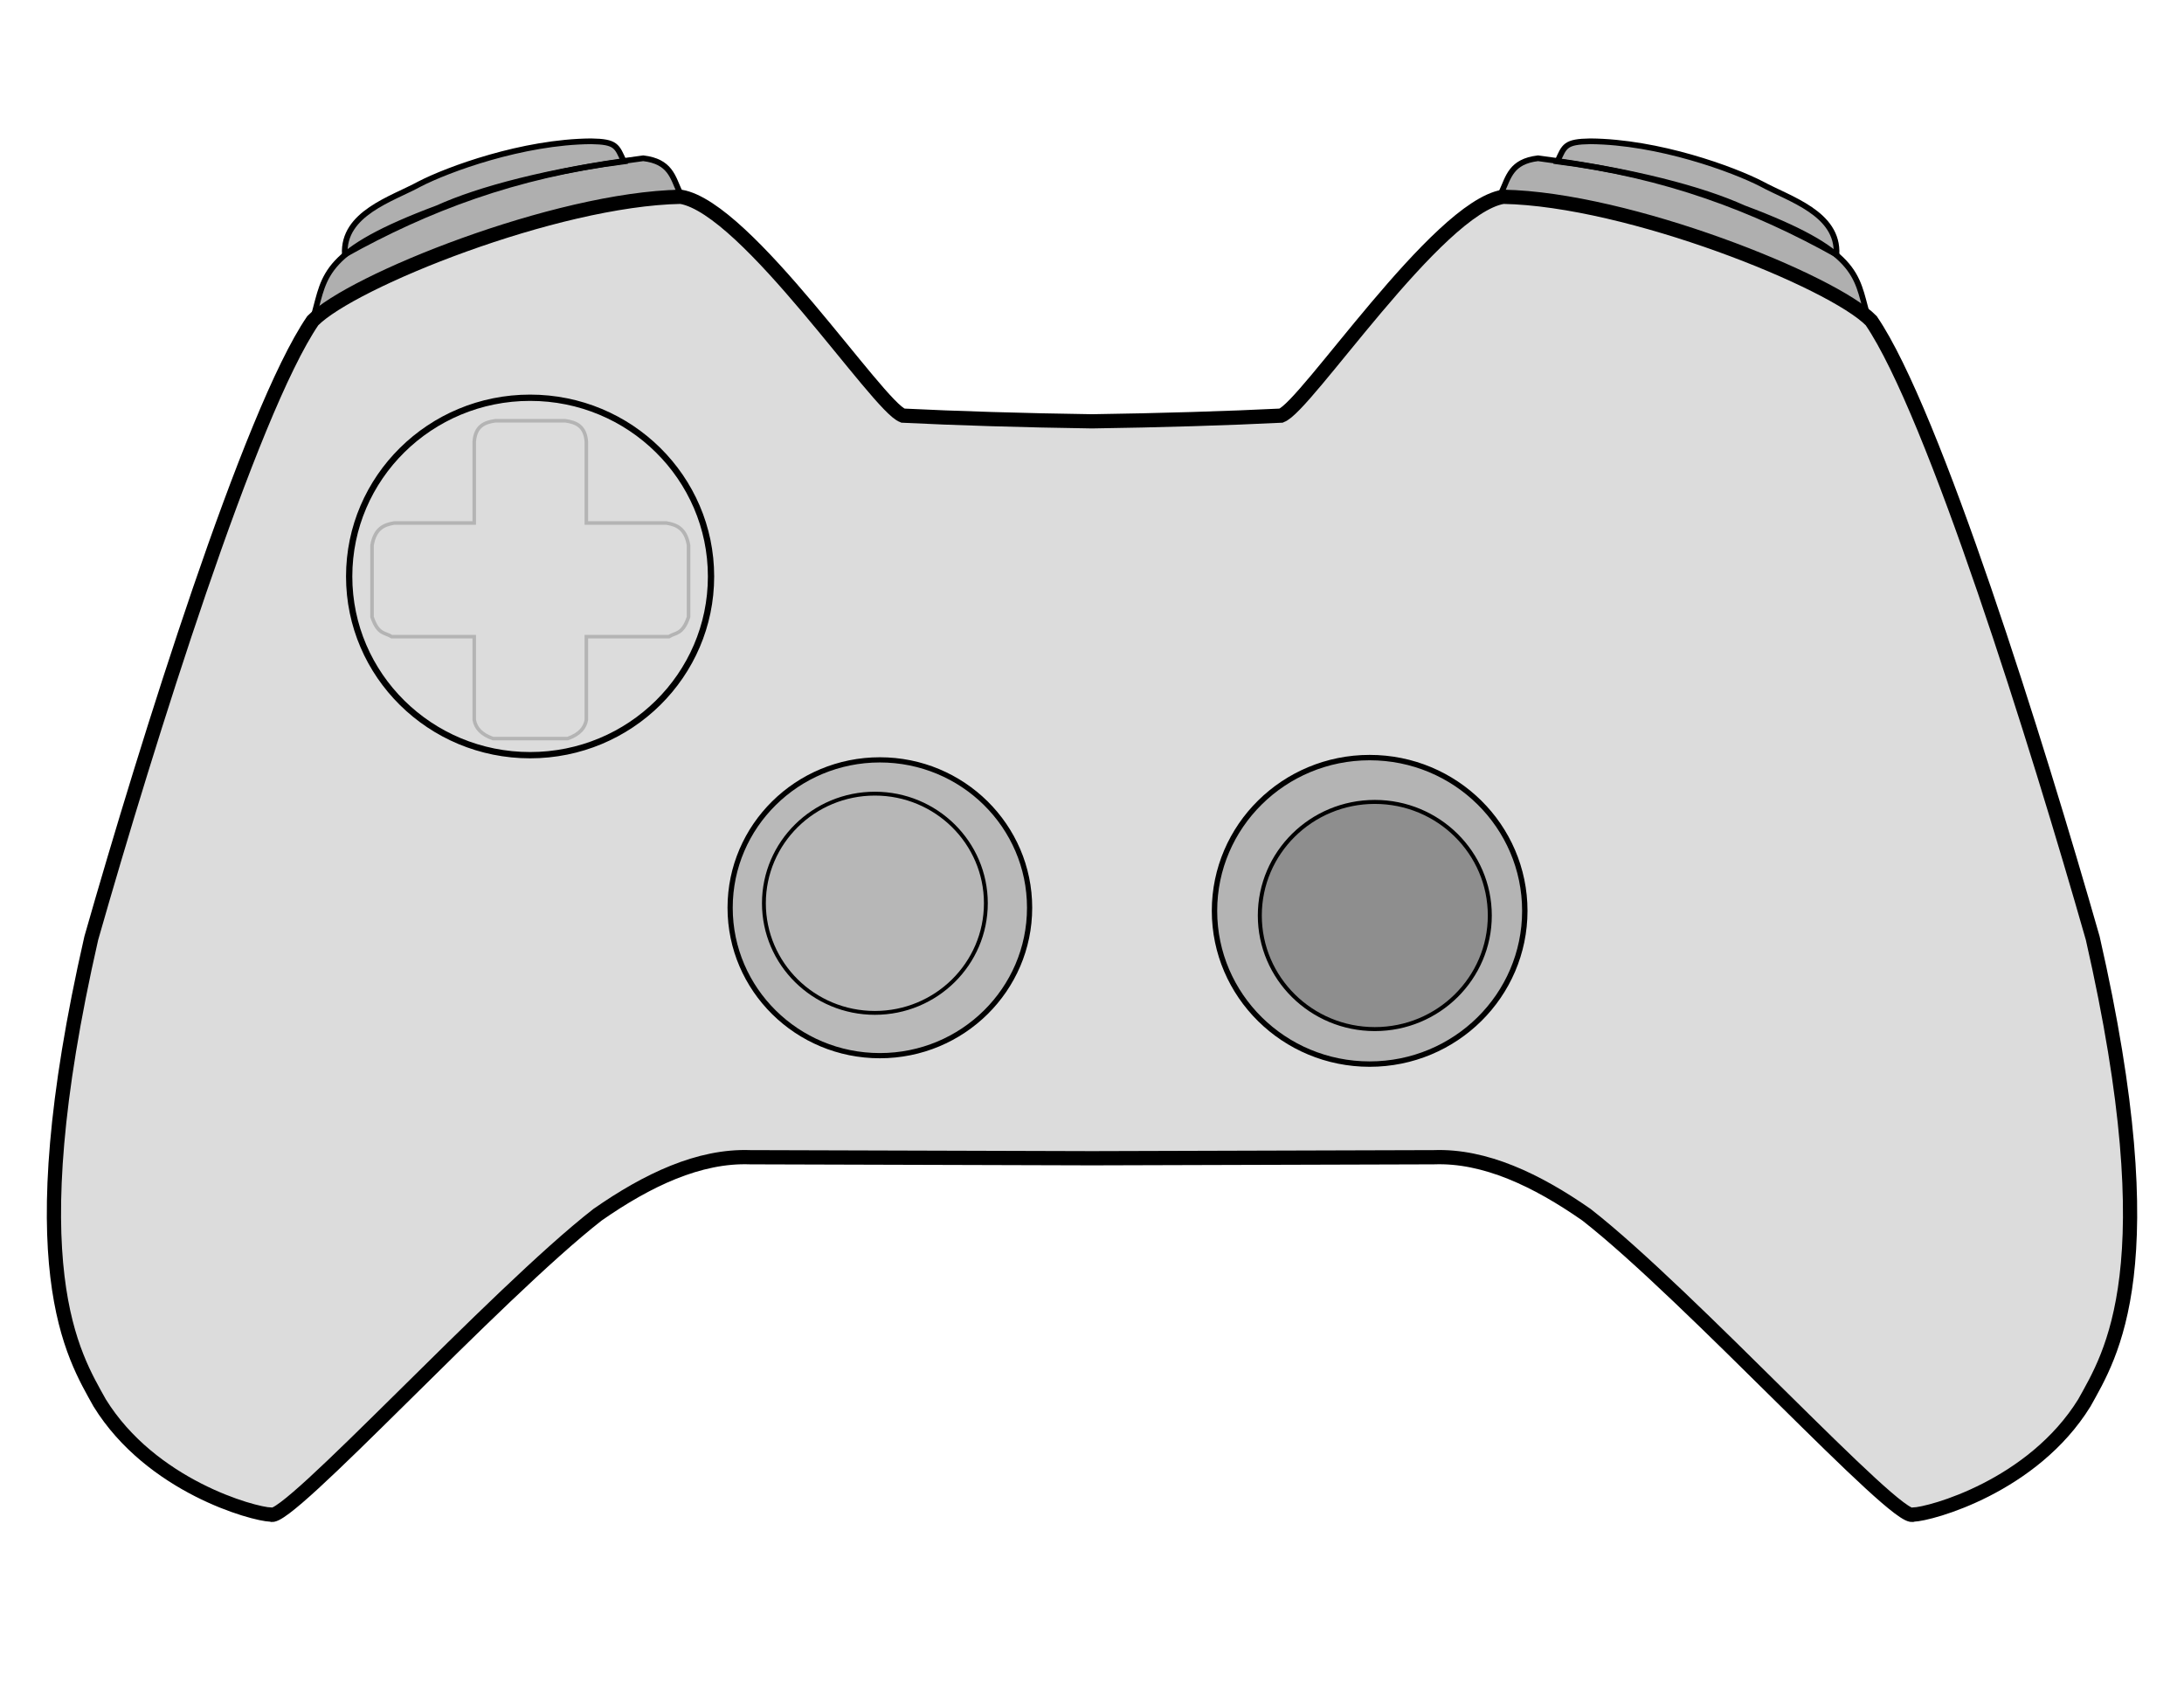
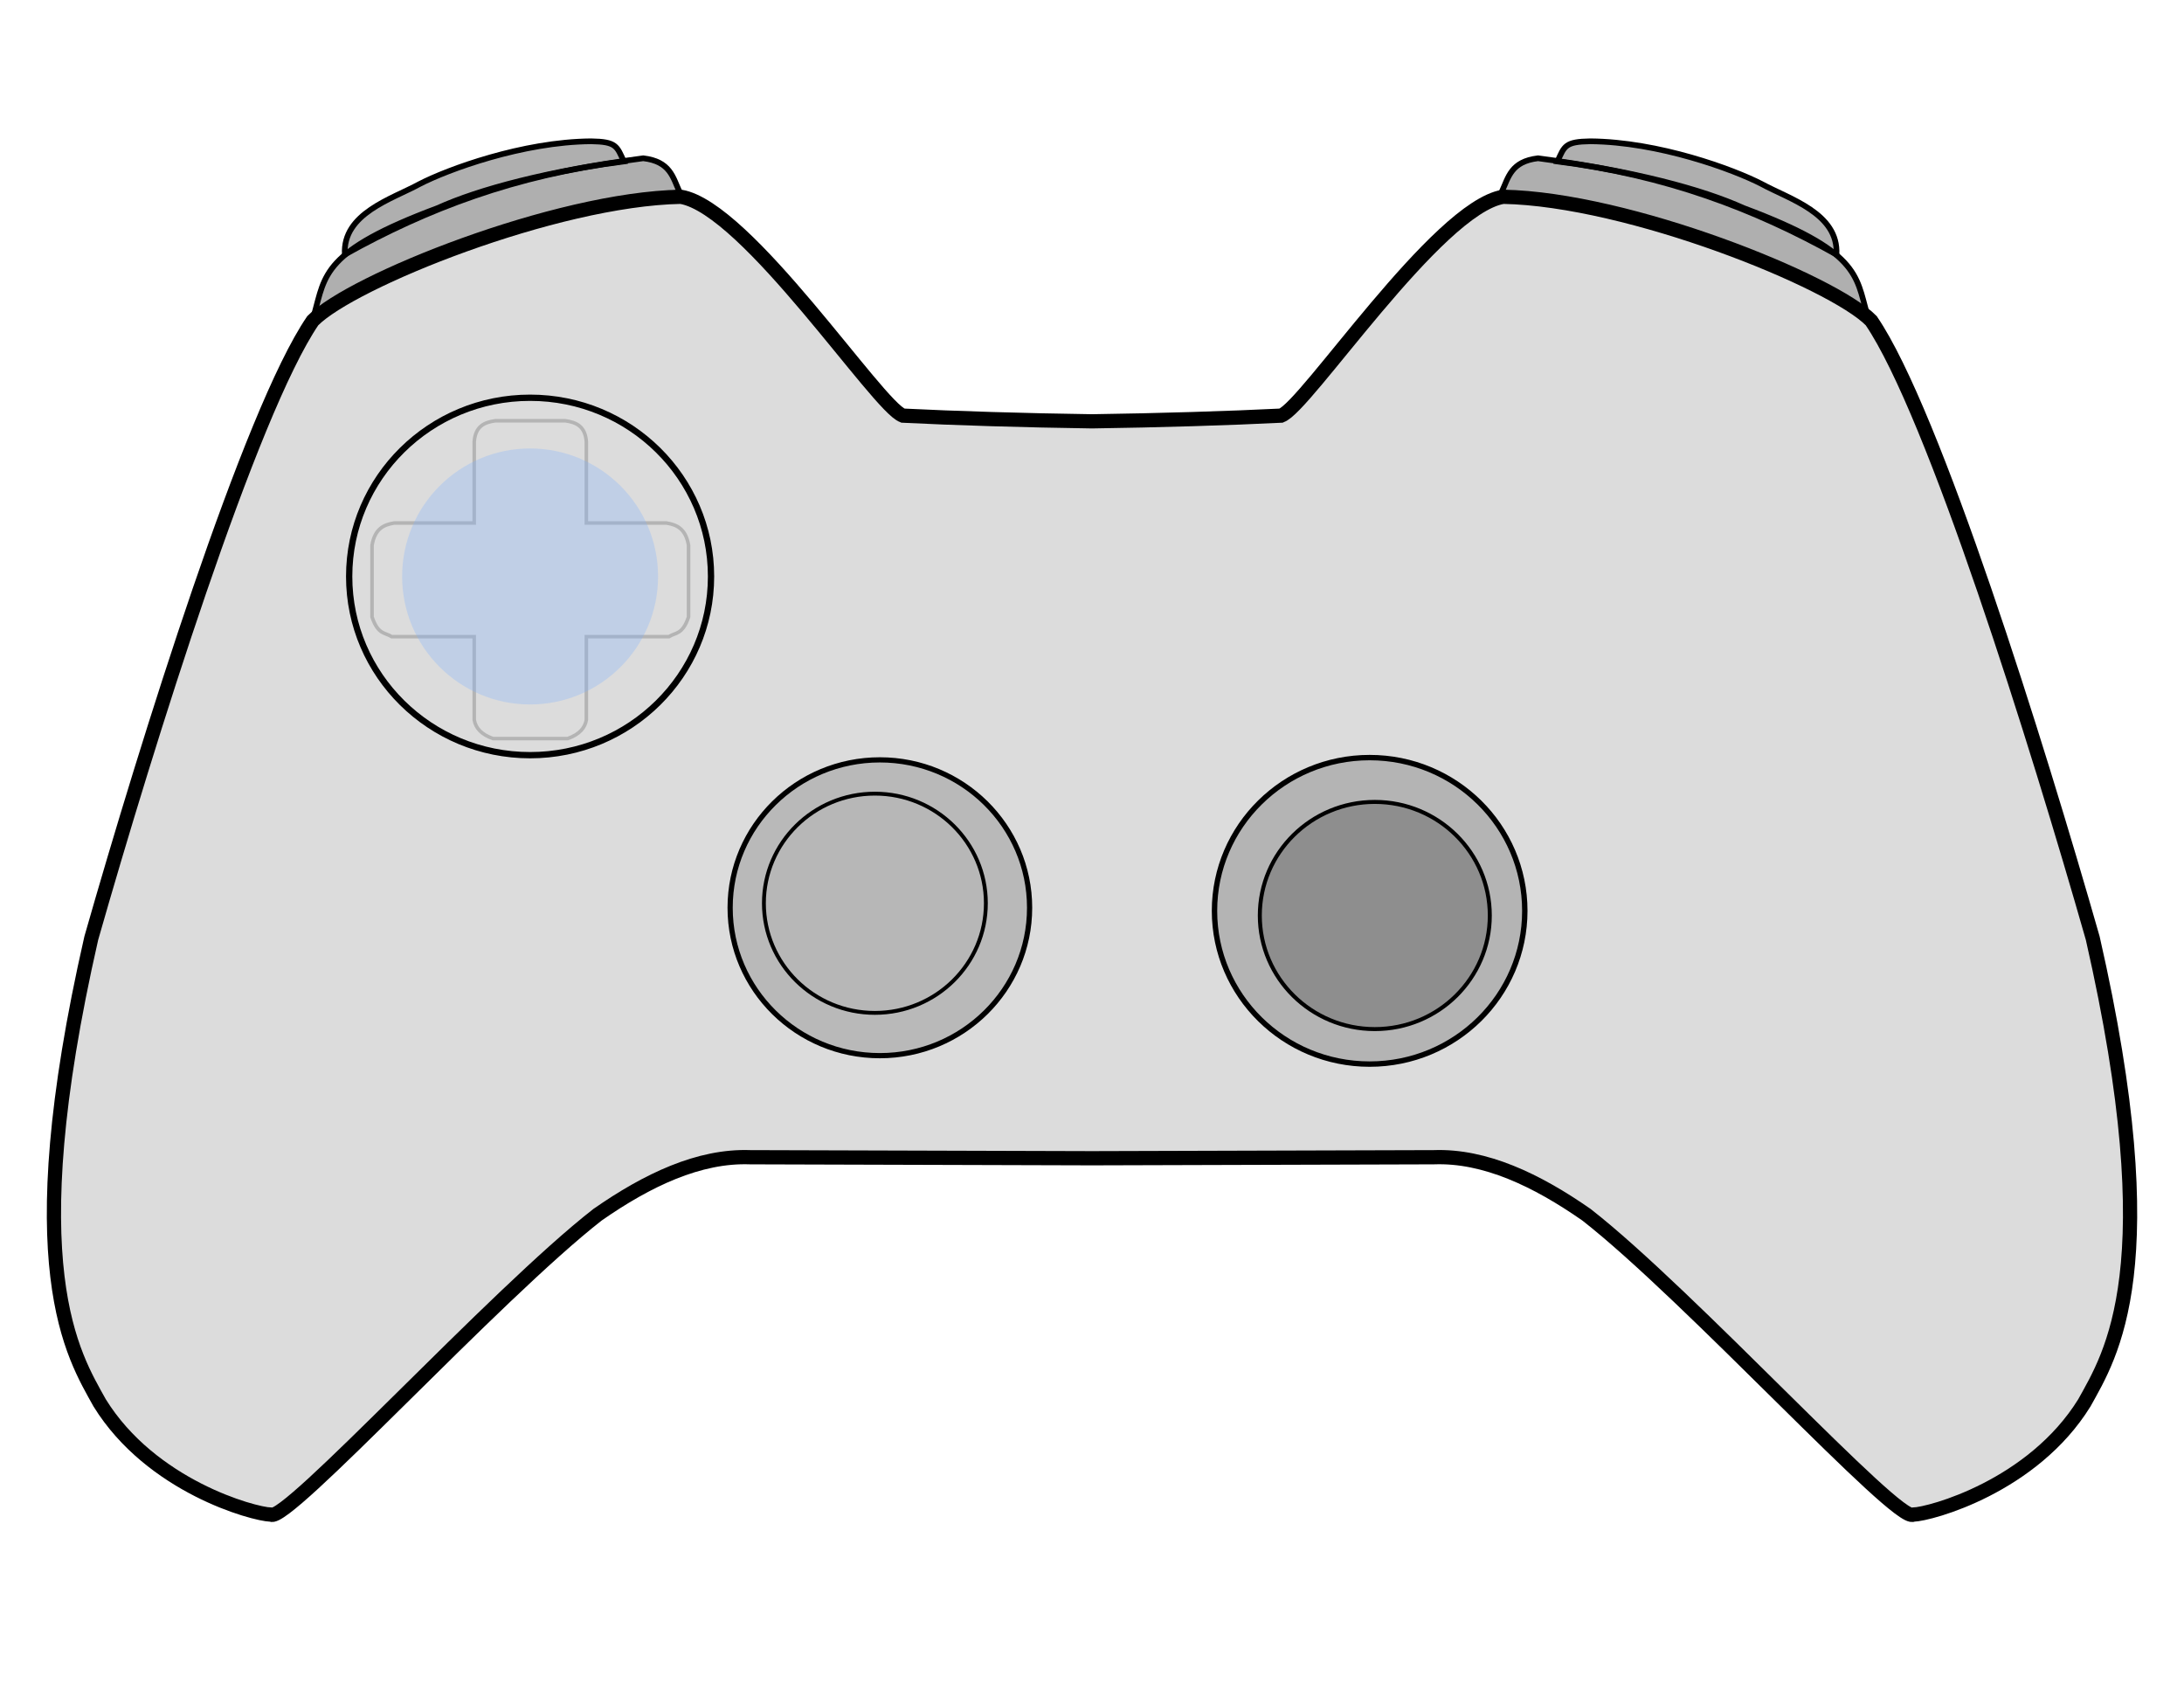
<svg xmlns="http://www.w3.org/2000/svg" width="446" height="345" viewBox="0 0 446 345" id="svg2" version="1.1">
  <defs id="defs4" />
  <g id="controller" style="display:inline">
    <path style="display:inline;fill:#000000;fill-opacity:0.137;fill-rule:evenodd;stroke:#000000;stroke-width:2.904;stroke-miterlimit:4;stroke-dasharray:none;stroke-opacity:1" d="M 139.032,40.175 C 113.416,40.652 71.763,57.414 63.87,65.475 51.108,84.203 30.057,151.56 18.642,191.525 c -15.379,67.408 -3.638,85.199 1.707,94.875 10.544,17.048 31.367,22.705 34.958,22.821 3.072,1.956 45.751,-44.892 66.729,-61.233 10.154,-7.074 20.724,-12.114 31.167,-11.731 l 69.797,0.206 69.8,-0.206 c 10.442,-0.383 21.01,4.657 31.164,11.731 20.978,16.341 63.659,63.189 66.731,61.233 3.591,-0.117 24.414,-5.774 34.958,-22.821 5.345,-9.676 17.086,-27.467 1.707,-94.875 C 415.943,151.56 394.892,84.203 382.13,65.475 374.237,57.414 332.584,40.652 306.968,40.175 c -13.544,2.263 -40.392,43.07 -45.334,44.656 -0.017,0.009 -0.05,0.017 -0.068,0.026 -10.428,0.526 -24.875,0.967 -38.568,1.16 -13.692,-0.193 -28.138,-0.634 -38.565,-1.16 -0.019,-0.009 -0.051,-0.017 -0.068,-0.026 C 179.424,83.246 152.576,42.438 139.032,40.175 Z" id="path3628" />
    <path style="color:#000000;display:inline;overflow:visible;visibility:visible;opacity:1;fill:none;fill-opacity:0.603;fill-rule:evenodd;stroke:#000000;stroke-width:1.283;stroke-linecap:butt;stroke-linejoin:miter;stroke-miterlimit:4;stroke-dasharray:none;stroke-dashoffset:0;stroke-opacity:1;marker:none;enable-background:accumulate" d="m 71.305,117.689 a 36.948,36.486 0 0 1 36.948,-36.486 36.948,36.486 0 0 1 36.948,36.486 36.948,36.486 0 0 1 -36.948,36.486 36.948,36.486 0 0 1 -36.948,-36.486 z" id="path4168-1-3-9" />
    <path style="display:inline;fill:#000000;fill-opacity:0.314;fill-rule:evenodd;stroke:#000000;stroke-width:1.161;stroke-linecap:butt;stroke-linejoin:miter;stroke-miterlimit:4;stroke-dasharray:none;stroke-opacity:1" d="M 64.179,64.136 C 66.416,56.136 65.866,51.255 89.392,42.473 97.769,38.678 111.77,34.892 131.368,32.311 c 5.496,0.664 6.012,3.818 7.44,6.958 -26.901,4.048 -52.477,11.544 -74.629,24.868 z" id="LB" LT="path4420-4" />
-     <path style="display:inline;fill:#000000;fill-opacity:0.314;fill-rule:evenodd;stroke:#000000;stroke-width:1.161;stroke-linecap:butt;stroke-linejoin:miter;stroke-miterlimit:4;stroke-dasharray:none;stroke-opacity:1" d="M 70.415,51.964 C 69.936,43.558 80.08,40.628 85.658,37.58 c 5.781,-2.991 21.056,-8.618 35.035,-8.734 5.143,0.075 5.273,0.976 6.701,4.115 -22.096,2.795 -40.114,9.596 -56.978,19.004 z" id="LEFT" />
+     <path style="display:inline;fill:#000000;fill-opacity:0.314;fill-rule:evenodd;stroke:#000000;stroke-width:1.161;stroke-linecap:butt;stroke-linejoin:miter;stroke-miterlimit:4;stroke-dasharray:none;stroke-opacity:1" d="M 70.415,51.964 C 69.936,43.558 80.08,40.628 85.658,37.58 c 5.781,-2.991 21.056,-8.618 35.035,-8.734 5.143,0.075 5.273,0.976 6.701,4.115 -22.096,2.795 -40.114,9.596 -56.978,19.004 z" id="LT" />
    <path style="display:inline;fill:#000000;fill-opacity:0.314;fill-rule:evenodd;stroke:#000000;stroke-width:1.161;stroke-linecap:butt;stroke-linejoin:miter;stroke-miterlimit:4;stroke-dasharray:none;stroke-opacity:1" d="M 381.266,64.136 C 379.029,56.136 379.58,51.255 356.053,42.473 347.677,38.678 333.676,34.892 314.077,32.311 c -5.496,0.664 -6.012,3.818 -7.44,6.958 26.901,4.048 52.477,11.544 74.629,24.868 z" id="RB" LT="path4420-4" />
-     <path style="display:inline;fill:#000000;fill-opacity:0.314;fill-rule:evenodd;stroke:#000000;stroke-width:1.161;stroke-linecap:butt;stroke-linejoin:miter;stroke-miterlimit:4;stroke-dasharray:none;stroke-opacity:1" d="m 375.031,51.964 c 0.479,-8.406 -9.665,-11.336 -15.243,-14.384 -5.781,-2.991 -21.056,-8.618 -35.035,-8.734 -5.143,0.075 -5.273,0.976 -6.701,4.115 22.096,2.795 40.114,9.596 56.978,19.004 z" id="RIGHT" />
+     <path style="display:inline;fill:#000000;fill-opacity:0.314;fill-rule:evenodd;stroke:#000000;stroke-width:1.161;stroke-linecap:butt;stroke-linejoin:miter;stroke-miterlimit:4;stroke-dasharray:none;stroke-opacity:1" d="m 375.031,51.964 c 0.479,-8.406 -9.665,-11.336 -15.243,-14.384 -5.781,-2.991 -21.056,-8.618 -35.035,-8.734 -5.143,0.075 -5.273,0.976 -6.701,4.115 22.096,2.795 40.114,9.596 56.978,19.004 z" id="RT" />
    <g id="g4254" style="display:inline;fill:none" transform="matrix(1.451854,0,0,1.451854,-380.0595,-1091.045)">
      <g transform="translate(0,36)" id="g4317" style="fill:none">
        <path style="fill:none;fill-rule:evenodd;stroke:#000000;stroke-width:0.5;stroke-linecap:butt;stroke-linejoin:miter;stroke-miterlimit:4;stroke-dasharray:none;stroke-opacity:0.182" d="m 105.715,86.25 c -1.495,0.212 -2.784,0.737 -2.947,2.947 V 100.625 H 91.518 c -1.414,0.234 -2.707,0.732 -3.125,3.125 v 10.09 c 0.858,2.531 1.832,2.158 2.768,2.768 h 11.607 v 11.695 c 0.19,1.107 0.932,2.032 2.635,2.635 h 4.473 1.553 4.475 c 1.703,-0.603 2.443,-1.528 2.633,-2.635 v -11.695 h 11.607 c 0.935,-0.61 1.909,-0.237 2.768,-2.768 V 103.75 c -0.418,-2.393 -1.711,-2.891 -3.125,-3.125 h -11.25 V 89.197 C 118.372,86.987 117.085,86.462 115.59,86.25 h -4.875 -0.125 z" transform="translate(225.7124,688.4032)" id="path4730" />
        <path style="fill:none;fill-opacity:0.18;fill-rule:evenodd;stroke:none;stroke-width:0.5;stroke-linecap:butt;stroke-linejoin:miter;stroke-miterlimit:4;stroke-dasharray:none;stroke-opacity:1" d="m 331.46,774.653 c -1.495,0.212 -2.784,0.737 -2.947,2.947 v 11.428 l 7.884,8.125 7.884,-8.125 v -11.428 c -0.164,-2.21 -1.45,-2.735 -2.945,-2.947 h -4.875 -0.125 z" id="DPAD_UP" />
        <path style="fill:none;fill-opacity:0.18;fill-rule:evenodd;stroke:none;stroke-width:0.5;stroke-linecap:butt;stroke-linejoin:miter;stroke-miterlimit:4;stroke-dasharray:none;stroke-opacity:1" d="m 331.46,819.403 c -1.495,-0.212 -2.784,-0.737 -2.947,-2.947 v -11.428 l 7.884,-7.835 7.884,7.835 v 11.428 c -0.164,2.21 -1.45,2.735 -2.945,2.947 h -4.875 -0.125 z" id="DPAD_DOWN" />
        <path style="fill:none;fill-opacity:0.18;fill-rule:evenodd;stroke:none;stroke-width:0.5;stroke-linecap:butt;stroke-linejoin:miter;stroke-miterlimit:4;stroke-dasharray:none;stroke-opacity:1" d="m 314.247,792.083 c 0.212,-1.495 0.737,-2.784 2.947,-2.947 h 11.428 l 7.784,8.042 -7.784,7.726 h -11.428 c -2.21,-0.164 -2.735,-1.45 -2.947,-2.945 v -4.875 -0.125 z" id="DPAD_LEFT" />
        <path style="fill:none;fill-opacity:0.18;fill-rule:evenodd;stroke:none;stroke-width:0.5;stroke-linecap:butt;stroke-linejoin:miter;stroke-miterlimit:4;stroke-dasharray:none;stroke-opacity:1" d="m 358.444,792.083 c -0.212,-1.495 -0.737,-2.784 -2.947,-2.947 h -11.32 l -7.79,8.042 7.924,7.884 11.185,-0.158 c 2.21,-0.164 2.735,-1.45 2.947,-2.945 v -4.875 -0.125 z" id="DPAD_RIGHT" />
      </g>
+       <circle style="fill:#80b3ff;fill-opacity:0.294" id="LPAD" cx="336.337" cy="832.545" r="18" />
    </g>
    <g id="g4359" transform="matrix(1.451854,0,0,1.451854,9.344869,-31.06923)">
      <path style="color:#000000;clip-rule:nonzero;display:inline;overflow:visible;visibility:visible;opacity:0;isolation:auto;mix-blend-mode:normal;color-interpolation:sRGB;color-interpolation-filters:linearRGB;solid-color:#000000;solid-opacity:1;fill:#5a5a5a;fill-opacity:1;fill-rule:evenodd;stroke:none;stroke-width:0.3;stroke-linecap:butt;stroke-linejoin:miter;stroke-miterlimit:4;stroke-dasharray:none;stroke-dashoffset:0;stroke-opacity:1;color-rendering:auto;image-rendering:auto;shape-rendering:auto;text-rendering:auto;enable-background:accumulate" d="M 67.444,92.285 H 51.059 V 84.189 l -7.812,14.15 7.812,12.256 v -7.086 h 16.385 z" id="MINUSHALF_X" />
      <path style="color:#000000;clip-rule:nonzero;display:inline;overflow:visible;visibility:visible;opacity:0;isolation:auto;mix-blend-mode:normal;color-interpolation:sRGB;color-interpolation-filters:linearRGB;solid-color:#000000;solid-opacity:1;fill:#5a5a5a;fill-opacity:1;fill-rule:evenodd;stroke:none;stroke-width:0.3;stroke-linecap:butt;stroke-linejoin:miter;stroke-miterlimit:4;stroke-dasharray:none;stroke-dashoffset:0;stroke-opacity:1;color-rendering:auto;image-rendering:auto;shape-rendering:auto;text-rendering:auto;enable-background:accumulate" d="m 67.447,104.181 v 14.708 h -8.096 l 14.15,7.812 12.256,-7.812 H 78.672 v -14.708 z" id="PLUSHALF_Y" />
      <path style="color:#000000;clip-rule:nonzero;display:inline;overflow:visible;visibility:visible;opacity:0;isolation:auto;mix-blend-mode:normal;color-interpolation:sRGB;color-interpolation-filters:linearRGB;solid-color:#000000;solid-opacity:1;fill:#5a5a5a;fill-opacity:1;fill-rule:evenodd;stroke:none;stroke-width:0.3;stroke-linecap:butt;stroke-linejoin:miter;stroke-miterlimit:4;stroke-dasharray:none;stroke-dashoffset:0;stroke-opacity:1;color-rendering:auto;image-rendering:auto;shape-rendering:auto;text-rendering:auto;enable-background:accumulate" d="m 73.502,68.084 -14.15,7.812 h 8.096 V 91.741 H 78.672 V 75.896 h 7.086 z" id="MINUSHALF_Y" />
      <path id="PLUSHALF_X" d="M 101.863,98.34 94.051,84.189 v 8.096 H 78.826 v 11.225 h 15.224 v 7.086 z" style="color:#000000;clip-rule:nonzero;display:inline;overflow:visible;visibility:visible;opacity:0;isolation:auto;mix-blend-mode:normal;color-interpolation:sRGB;color-interpolation-filters:linearRGB;solid-color:#000000;solid-opacity:1;fill:#5a5a5a;fill-opacity:1;fill-rule:evenodd;stroke:none;stroke-width:0.3;stroke-linecap:butt;stroke-linejoin:miter;stroke-miterlimit:4;stroke-dasharray:none;stroke-dashoffset:0;stroke-opacity:1;color-rendering:auto;image-rendering:auto;shape-rendering:auto;text-rendering:auto;enable-background:accumulate" />
    </g>
    <g transform="matrix(1.451854,0,0,1.451854,174.1471,36.32714)" style="display:inline;opacity:1;fill:#45848a;fill-opacity:1" id="g4359-7">
      <path style="color:#000000;clip-rule:nonzero;display:inline;overflow:visible;visibility:visible;opacity:0;isolation:auto;mix-blend-mode:normal;color-interpolation:sRGB;color-interpolation-filters:linearRGB;solid-color:#000000;solid-opacity:1;fill:#45848a;fill-opacity:1;fill-rule:evenodd;stroke:none;stroke-width:0.3;stroke-linecap:butt;stroke-linejoin:miter;stroke-miterlimit:4;stroke-dasharray:none;stroke-dashoffset:0;stroke-opacity:1;color-rendering:auto;image-rendering:auto;shape-rendering:auto;text-rendering:auto;enable-background:accumulate" d="M 67.444,92.285 H 51.059 V 84.189 l -7.812,14.15 7.812,12.256 v -7.086 h 16.385 z" id="MINUSHALF_RX" />
      <path style="color:#000000;clip-rule:nonzero;display:inline;overflow:visible;visibility:visible;opacity:0;isolation:auto;mix-blend-mode:normal;color-interpolation:sRGB;color-interpolation-filters:linearRGB;solid-color:#000000;solid-opacity:1;fill:#45848a;fill-opacity:1;fill-rule:evenodd;stroke:none;stroke-width:0.3;stroke-linecap:butt;stroke-linejoin:miter;stroke-miterlimit:4;stroke-dasharray:none;stroke-dashoffset:0;stroke-opacity:1;color-rendering:auto;image-rendering:auto;shape-rendering:auto;text-rendering:auto;enable-background:accumulate" d="m 67.447,104.181 v 14.708 h -8.096 l 14.15,7.812 12.256,-7.812 H 78.672 v -14.708 z" id="PLUSHALF_RY" />
      <path style="color:#000000;clip-rule:nonzero;display:inline;overflow:visible;visibility:visible;opacity:0;isolation:auto;mix-blend-mode:normal;color-interpolation:sRGB;color-interpolation-filters:linearRGB;solid-color:#000000;solid-opacity:1;fill:#45848a;fill-opacity:1;fill-rule:evenodd;stroke:none;stroke-width:0.3;stroke-linecap:butt;stroke-linejoin:miter;stroke-miterlimit:4;stroke-dasharray:none;stroke-dashoffset:0;stroke-opacity:1;color-rendering:auto;image-rendering:auto;shape-rendering:auto;text-rendering:auto;enable-background:accumulate" d="m 73.502,68.084 -14.15,7.812 h 8.096 V 91.741 H 78.672 V 75.896 h 7.086 z" id="MINUSHALF_RY" />
      <path id="PLUSHALF_RX" d="M 101.863,98.34 94.051,84.189 v 8.096 H 78.826 v 11.225 h 15.224 v 7.086 z" style="color:#000000;clip-rule:nonzero;display:inline;overflow:visible;visibility:visible;opacity:0;isolation:auto;mix-blend-mode:normal;color-interpolation:sRGB;color-interpolation-filters:linearRGB;solid-color:#000000;solid-opacity:1;fill:#45848a;fill-opacity:1;fill-rule:evenodd;stroke:none;stroke-width:0.3;stroke-linecap:butt;stroke-linejoin:miter;stroke-miterlimit:4;stroke-dasharray:none;stroke-dashoffset:0;stroke-opacity:1;color-rendering:auto;image-rendering:auto;shape-rendering:auto;text-rendering:auto;enable-background:accumulate" />
    </g>
  </g>
  <g id="layer3" style="display:inline">
    <g style="display:inline" id="THUMBL" transform="matrix(0.8564664,0,0,0.8564664,-160.5333,-430.4287)">
      <path id="path4168-1" d="m 432.93,718.948 a 35.702,35.255 0 0 1 -35.702,35.255 35.702,35.255 0 0 1 -35.702,-35.255 35.702,35.255 0 0 1 35.702,-35.255 35.702,35.255 0 0 1 35.702,35.255 z" style="color:#000000;display:inline;overflow:visible;visibility:visible;opacity:1;fill:#000000;fill-opacity:0.163;fill-rule:evenodd;stroke:#000000;stroke-width:1.24;stroke-linecap:butt;stroke-linejoin:miter;stroke-miterlimit:4;stroke-dasharray:none;stroke-dashoffset:0;stroke-opacity:1;marker:none;enable-background:accumulate" />
-       <ellipse ry="26.13" rx="26.461" cy="717.876" cx="396.041" id="path4168-1-2" style="color:#000000;display:inline;overflow:visible;visibility:visible;opacity:1;fill:#000000;fill-opacity:0.015;fill-rule:evenodd;stroke:#000000;stroke-width:0.919;stroke-linecap:butt;stroke-linejoin:miter;stroke-miterlimit:4;stroke-dasharray:none;stroke-dashoffset:0;stroke-opacity:1;marker:none;enable-background:accumulate" />
+       <ellipse ry="26.13" rx="26.461" cy="717.876" cx="396.041" id="STICK" style="color:#000000;display:inline;overflow:visible;visibility:visible;opacity:1;fill:#000000;fill-opacity:0.015;fill-rule:evenodd;stroke:#000000;stroke-width:0.919;stroke-linecap:butt;stroke-linejoin:miter;stroke-miterlimit:4;stroke-dasharray:none;stroke-dashoffset:0;stroke-opacity:1;marker:none;enable-background:accumulate" />
    </g>
    <g style="display:inline" id="THUMBR" transform="matrix(-0.887477,0,0,-0.887477,632.2306,824.0052)">
      <path id="path4168-1-3" d="m 432.93,718.948 a 35.702,35.255 0 0 1 -35.702,35.255 35.702,35.255 0 0 1 -35.702,-35.255 35.702,35.255 0 0 1 35.702,-35.255 35.702,35.255 0 0 1 35.702,35.255 z" style="color:#000000;display:inline;overflow:visible;visibility:visible;opacity:1;fill:#000000;fill-opacity:0.182;fill-rule:evenodd;stroke:#000000;stroke-width:1.24;stroke-linecap:butt;stroke-linejoin:miter;stroke-miterlimit:4;stroke-dasharray:none;stroke-dashoffset:0;stroke-opacity:1;marker:none;enable-background:accumulate" />
-       <ellipse ry="26.13" rx="26.461" cy="717.876" cx="396.041" id="path4168-1-2-4" style="color:#000000;display:inline;overflow:visible;visibility:visible;opacity:1;fill:#000000;fill-opacity:0.212;fill-rule:evenodd;stroke:#000000;stroke-width:0.919;stroke-linecap:butt;stroke-linejoin:miter;stroke-miterlimit:4;stroke-dasharray:none;stroke-dashoffset:0;stroke-opacity:1;marker:none;enable-background:accumulate" />
+       <ellipse ry="26.13" rx="26.461" cy="717.876" cx="396.041" id="RPAD" style="color:#000000;display:inline;overflow:visible;visibility:visible;opacity:1;fill:#000000;fill-opacity:0.212;fill-rule:evenodd;stroke:#000000;stroke-width:0.919;stroke-linecap:butt;stroke-linejoin:miter;stroke-miterlimit:4;stroke-dasharray:none;stroke-dashoffset:0;stroke-opacity:1;marker:none;enable-background:accumulate" />
    </g>
  </g>
  <g id="layer2" style="display:none">
    <g style="display:inline;fill:#00000a;fill-opacity:0.043" id="g4481" transform="translate(-226.6801,-480.2488)">
-       <rect ry="0" y="513.209" x="313.036" height="3.68" width="28.478" id="AREA_LEFT_1" style="color:#000000;display:inline;overflow:visible;visibility:visible;opacity:1;fill:#00000a;fill-opacity:0.043;fill-rule:evenodd;stroke:#ed00b4;stroke-width:1;stroke-linecap:butt;stroke-linejoin:miter;stroke-miterlimit:4;stroke-dasharray:none;stroke-dashoffset:0;stroke-opacity:1;marker:none;enable-background:accumulate" />
-       <rect ry="0" y="508.73" x="313.036" height="4.479" width="41.038" id="AREA_LEFT_2" style="color:#000000;display:inline;overflow:visible;visibility:visible;opacity:1;fill:#00000a;fill-opacity:0.043;fill-rule:evenodd;stroke:#ed00b4;stroke-width:1;stroke-linecap:butt;stroke-linejoin:miter;stroke-miterlimit:4;stroke-dasharray:none;stroke-dashoffset:0;stroke-opacity:1;marker:none;enable-background:accumulate" />
-       <rect ry="0" y="523.712" x="295.126" height="5.66" width="7.978" id="AREA_LEFT_5" style="color:#000000;display:inline;overflow:visible;visibility:visible;opacity:1;fill:#00000a;fill-opacity:0.043;fill-rule:evenodd;stroke:#ed00b4;stroke-width:1;stroke-linecap:butt;stroke-linejoin:miter;stroke-miterlimit:4;stroke-dasharray:none;stroke-dashoffset:0;stroke-opacity:1;marker:none;enable-background:accumulate" />
-       <rect ry="0" y="521.837" x="299.947" height="5.66" width="7.978" id="AREA_LEFT_6" style="color:#000000;display:inline;overflow:visible;visibility:visible;opacity:1;fill:#00000a;fill-opacity:0.043;fill-rule:evenodd;stroke:#ed00b4;stroke-width:1;stroke-linecap:butt;stroke-linejoin:miter;stroke-miterlimit:4;stroke-dasharray:none;stroke-dashoffset:0;stroke-opacity:1;marker:none;enable-background:accumulate" />
-       <rect ry="0" y="518.242" x="306.443" height="5.66" width="7.978" id="AREA_LEFT_3" style="color:#000000;display:inline;overflow:visible;visibility:visible;opacity:1;fill:#00000a;fill-opacity:0.043;fill-rule:evenodd;stroke:#ed00b4;stroke-width:1;stroke-linecap:butt;stroke-linejoin:miter;stroke-miterlimit:4;stroke-dasharray:none;stroke-dashoffset:0;stroke-opacity:1;marker:none;enable-background:accumulate" />
-       <rect ry="0" y="516.074" x="311.532" height="4.966" width="9.43" id="AREA_LEFT_4" style="color:#000000;display:inline;overflow:visible;visibility:visible;opacity:1;fill:#00000a;fill-opacity:0.043;fill-rule:evenodd;stroke:#ed00b4;stroke-width:1;stroke-linecap:butt;stroke-linejoin:miter;stroke-miterlimit:4;stroke-dasharray:none;stroke-dashoffset:0;stroke-opacity:1;marker:none;enable-background:accumulate" />
+       <rect ry="0" y="513.209" x="313.036" height="3.68" width="28.478" id="AREA_LT_1" style="color:#000000;display:inline;overflow:visible;visibility:visible;opacity:1;fill:#00000a;fill-opacity:0.043;fill-rule:evenodd;stroke:#ed00b4;stroke-width:1;stroke-linecap:butt;stroke-linejoin:miter;stroke-miterlimit:4;stroke-dasharray:none;stroke-dashoffset:0;stroke-opacity:1;marker:none;enable-background:accumulate" />
+       <rect ry="0" y="508.73" x="313.036" height="4.479" width="41.038" id="AREA_LT_2" style="color:#000000;display:inline;overflow:visible;visibility:visible;opacity:1;fill:#00000a;fill-opacity:0.043;fill-rule:evenodd;stroke:#ed00b4;stroke-width:1;stroke-linecap:butt;stroke-linejoin:miter;stroke-miterlimit:4;stroke-dasharray:none;stroke-dashoffset:0;stroke-opacity:1;marker:none;enable-background:accumulate" />
+       <rect ry="0" y="523.712" x="295.126" height="5.66" width="7.978" id="AREA_LT_5" style="color:#000000;display:inline;overflow:visible;visibility:visible;opacity:1;fill:#00000a;fill-opacity:0.043;fill-rule:evenodd;stroke:#ed00b4;stroke-width:1;stroke-linecap:butt;stroke-linejoin:miter;stroke-miterlimit:4;stroke-dasharray:none;stroke-dashoffset:0;stroke-opacity:1;marker:none;enable-background:accumulate" />
+       <rect ry="0" y="521.837" x="299.947" height="5.66" width="7.978" id="AREA_LT_6" style="color:#000000;display:inline;overflow:visible;visibility:visible;opacity:1;fill:#00000a;fill-opacity:0.043;fill-rule:evenodd;stroke:#ed00b4;stroke-width:1;stroke-linecap:butt;stroke-linejoin:miter;stroke-miterlimit:4;stroke-dasharray:none;stroke-dashoffset:0;stroke-opacity:1;marker:none;enable-background:accumulate" />
+       <rect ry="0" y="518.242" x="306.443" height="5.66" width="7.978" id="AREA_LT_3" style="color:#000000;display:inline;overflow:visible;visibility:visible;opacity:1;fill:#00000a;fill-opacity:0.043;fill-rule:evenodd;stroke:#ed00b4;stroke-width:1;stroke-linecap:butt;stroke-linejoin:miter;stroke-miterlimit:4;stroke-dasharray:none;stroke-dashoffset:0;stroke-opacity:1;marker:none;enable-background:accumulate" />
+       <rect ry="0" y="516.074" x="311.532" height="4.966" width="9.43" id="AREA_LT_4" style="color:#000000;display:inline;overflow:visible;visibility:visible;opacity:1;fill:#00000a;fill-opacity:0.043;fill-rule:evenodd;stroke:#ed00b4;stroke-width:1;stroke-linecap:butt;stroke-linejoin:miter;stroke-miterlimit:4;stroke-dasharray:none;stroke-dashoffset:0;stroke-opacity:1;marker:none;enable-background:accumulate" />
    </g>
    <g style="display:inline;fill:#00000a;fill-opacity:0.043" transform="translate(-214.9777,-516.3636)" id="g4385">
      <rect ry="0" y="565.641" x="288.236" height="4.183" width="16.957" id="AREA_LB_4-1" style="color:#000000;display:inline;overflow:visible;visibility:visible;opacity:1;fill:#00000a;fill-opacity:0.043;fill-rule:evenodd;stroke:#ed00b4;stroke-width:1;stroke-linecap:butt;stroke-linejoin:miter;stroke-miterlimit:4;stroke-dasharray:none;stroke-dashoffset:0;stroke-opacity:1;marker:none;enable-background:accumulate" />
      <rect ry="0" y="548.331" x="340.241" height="8.208" width="13.769" id="AREA_LB_1" style="color:#000000;display:inline;overflow:visible;visibility:visible;opacity:1;fill:#00000a;fill-opacity:0.043;fill-rule:evenodd;stroke:#ed00b4;stroke-width:1;stroke-linecap:butt;stroke-linejoin:miter;stroke-miterlimit:4;stroke-dasharray:none;stroke-dashoffset:0;stroke-opacity:1;marker:none;enable-background:accumulate" />
      <rect ry="0" y="549.76" x="329.08" height="9.451" width="11.332" id="AREA_LB_2" style="color:#000000;display:inline;overflow:visible;visibility:visible;opacity:1;fill:#00000a;fill-opacity:0.043;fill-rule:evenodd;stroke:#ed00b4;stroke-width:1;stroke-linecap:butt;stroke-linejoin:miter;stroke-miterlimit:4;stroke-dasharray:none;stroke-dashoffset:0;stroke-opacity:1;marker:none;enable-background:accumulate" />
      <rect ry="0" y="555.597" x="311.653" height="6.147" width="17.85" id="AREA_LB_3" style="color:#000000;display:inline;overflow:visible;visibility:visible;opacity:1;fill:#00000a;fill-opacity:0.043;fill-rule:evenodd;stroke:#ed00b4;stroke-width:1;stroke-linecap:butt;stroke-linejoin:miter;stroke-miterlimit:4;stroke-dasharray:none;stroke-dashoffset:0;stroke-opacity:1;marker:none;enable-background:accumulate" />
      <rect ry="0" y="558.257" x="303.335" height="6.147" width="13.368" id="AREA_LB_5" style="color:#000000;display:inline;overflow:visible;visibility:visible;opacity:1;fill:#00000a;fill-opacity:0.043;fill-rule:evenodd;stroke:#ed00b4;stroke-width:1;stroke-linecap:butt;stroke-linejoin:miter;stroke-miterlimit:4;stroke-dasharray:none;stroke-dashoffset:0;stroke-opacity:1;marker:none;enable-background:accumulate" />
      <rect ry="0" y="569.123" x="283.637" height="4.183" width="12.716" id="AREA_LB_6" style="color:#000000;display:inline;overflow:visible;visibility:visible;opacity:1;fill:#00000a;fill-opacity:0.043;fill-rule:evenodd;stroke:#ed00b4;stroke-width:1;stroke-linecap:butt;stroke-linejoin:miter;stroke-miterlimit:4;stroke-dasharray:none;stroke-dashoffset:0;stroke-opacity:1;marker:none;enable-background:accumulate" />
      <rect ry="0" y="572.828" x="280.423" height="4.183" width="6.377" id="AREA_LB_7" style="color:#000000;display:inline;overflow:visible;visibility:visible;opacity:1;fill:#00000a;fill-opacity:0.043;fill-rule:evenodd;stroke:#ed00b4;stroke-width:1;stroke-linecap:butt;stroke-linejoin:miter;stroke-miterlimit:4;stroke-dasharray:none;stroke-dashoffset:0;stroke-opacity:1;marker:none;enable-background:accumulate" />
      <rect ry="0" y="553.004" x="320.121" height="8.377" width="9.691" id="AREA_LB_8" style="color:#000000;display:inline;overflow:visible;visibility:visible;opacity:1;fill:#00000a;fill-opacity:0.043;fill-rule:evenodd;stroke:#ed00b4;stroke-width:1;stroke-linecap:butt;stroke-linejoin:miter;stroke-miterlimit:4;stroke-dasharray:none;stroke-dashoffset:0;stroke-opacity:1;marker:none;enable-background:accumulate" />
      <rect ry="0" y="562.026" x="295.671" height="4.183" width="16.957" id="AREA_LB_4" style="color:#000000;display:inline;overflow:visible;visibility:visible;opacity:1;fill:#00000a;fill-opacity:0.043;fill-rule:evenodd;stroke:#ed00b4;stroke-width:1;stroke-linecap:butt;stroke-linejoin:miter;stroke-miterlimit:4;stroke-dasharray:none;stroke-dashoffset:0;stroke-opacity:1;marker:none;enable-background:accumulate" />
    </g>
    <g transform="translate(19.03223,13.10227)" style="display:inline;fill:#00000a;fill-opacity:0.043" id="g4321">
      <rect ry="0" y="78.03" x="52.607" height="49.646" width="73.98" id="AREA_LPAD_1" style="color:#000000;display:inline;overflow:visible;visibility:visible;opacity:1;fill:#00000a;fill-opacity:0.043;fill-rule:evenodd;stroke:#ed00b4;stroke-width:1;stroke-linecap:butt;stroke-linejoin:miter;stroke-miterlimit:4;stroke-dasharray:none;stroke-dashoffset:0;stroke-opacity:1;marker:none;enable-background:accumulate" />
      <rect ry="0" y="66.569" x="61.787" height="12.258" width="53.431" id="AREA_LPAD_2" style="color:#000000;display:inline;overflow:visible;visibility:visible;opacity:1;fill:#00000a;fill-opacity:0.043;fill-rule:evenodd;stroke:#ed00b4;stroke-width:1;stroke-linecap:butt;stroke-linejoin:miter;stroke-miterlimit:4;stroke-dasharray:none;stroke-dashoffset:0;stroke-opacity:1;marker:none;enable-background:accumulate" />
      <rect ry="0" y="125.747" x="60.452" height="15.124" width="58.555" id="AREA_LPAD_3" style="color:#000000;display:inline;overflow:visible;visibility:visible;opacity:1;fill:#00000a;fill-opacity:0.043;fill-rule:evenodd;stroke:#ed00b4;stroke-width:1;stroke-linecap:butt;stroke-linejoin:miter;stroke-miterlimit:4;stroke-dasharray:none;stroke-dashoffset:0;stroke-opacity:1;marker:none;enable-background:accumulate" />
      <rect style="color:#000000;display:inline;overflow:visible;visibility:visible;opacity:1;fill:#00000a;fill-opacity:0.043;fill-rule:evenodd;stroke:#00b400;stroke-width:1;stroke-linecap:butt;stroke-linejoin:miter;stroke-miterlimit:4;stroke-dasharray:none;stroke-dashoffset:0;stroke-opacity:1;marker:none;enable-background:accumulate" id="AREA_LPADTEST" width="90.009" height="1" x="42" y="105" ry="0" />
    </g>
    <g style="display:inline;fill:#00000a;fill-opacity:0.043" id="g67890" transform="translate(201.4532,106.8762)">
      <rect ry="0" y="64.87" x="46.571" height="28.478" width="63.429" id="AREA_RPAD_1" style="color:#000000;display:inline;overflow:visible;visibility:visible;opacity:1;fill:#00000a;fill-opacity:0.043;fill-rule:evenodd;stroke:#ed00b4;stroke-width:1;stroke-linecap:butt;stroke-linejoin:miter;stroke-miterlimit:4;stroke-dasharray:none;stroke-dashoffset:0;stroke-opacity:1;marker:none;enable-background:accumulate" />
      <rect ry="0" y="47.288" x="50.097" height="18.533" width="56.029" id="AREA_RPAD_2" style="color:#000000;display:inline;overflow:visible;visibility:visible;opacity:1;fill:#00000a;fill-opacity:0.043;fill-rule:evenodd;stroke:#ed00b4;stroke-width:1;stroke-linecap:butt;stroke-linejoin:miter;stroke-miterlimit:4;stroke-dasharray:none;stroke-dashoffset:0;stroke-opacity:1;marker:none;enable-background:accumulate" />
      <rect ry="0" y="92.917" x="49.592" height="18.406" width="57.458" id="AREA_RPAD_3" style="color:#000000;display:inline;overflow:visible;visibility:visible;opacity:1;fill:#00000a;fill-opacity:0.043;fill-rule:evenodd;stroke:#ed00b4;stroke-width:1;stroke-linecap:butt;stroke-linejoin:miter;stroke-miterlimit:4;stroke-dasharray:none;stroke-dashoffset:0;stroke-opacity:1;marker:none;enable-background:accumulate" />
      <rect style="color:#000000;display:inline;overflow:visible;visibility:visible;opacity:1;fill:#00000a;fill-opacity:0.043;fill-rule:evenodd;stroke:#00b400;stroke-width:1;stroke-linecap:butt;stroke-linejoin:miter;stroke-miterlimit:4;stroke-dasharray:none;stroke-dashoffset:0;stroke-opacity:1;marker:none;enable-background:accumulate" id="AREA_RPADTEST" width="63.353" height="0.253" x="46.562" y="79.079" ry="0" />
    </g>
    <g transform="translate(7.70152,11.01788)" style="display:inline;fill:#00000a;fill-opacity:0.043" id="g4464">
      <rect ry="0" y="143.749" x="145.31" height="17.755" width="51.833" id="AREA_STICK_4" style="color:#000000;display:inline;overflow:visible;visibility:visible;opacity:1;fill:#00000a;fill-opacity:0.043;fill-rule:evenodd;stroke:#ed00b4;stroke-width:1;stroke-linecap:butt;stroke-linejoin:miter;stroke-miterlimit:4;stroke-dasharray:none;stroke-dashoffset:0;stroke-opacity:1;marker:none;enable-background:accumulate" />
      <rect ry="0" y="156.122" x="140.74" height="38.338" width="62.418" id="AREA_STICK_5" style="color:#000000;display:inline;overflow:visible;visibility:visible;opacity:1;fill:#00000a;fill-opacity:0.043;fill-rule:evenodd;stroke:#ed00b4;stroke-width:1;stroke-linecap:butt;stroke-linejoin:miter;stroke-miterlimit:4;stroke-dasharray:none;stroke-dashoffset:0;stroke-opacity:1;marker:none;enable-background:accumulate" />
      <rect ry="0" y="191.832" x="148.142" height="12.8" width="49.943" id="AREA_STICK_6" style="color:#000000;display:inline;overflow:visible;visibility:visible;opacity:1;fill:#00000a;fill-opacity:0.043;fill-rule:evenodd;stroke:#ed00b4;stroke-width:1;stroke-linecap:butt;stroke-linejoin:miter;stroke-miterlimit:4;stroke-dasharray:none;stroke-dashoffset:0;stroke-opacity:1;marker:none;enable-background:accumulate" />
      <rect style="color:#000000;display:inline;overflow:visible;visibility:visible;opacity:1;fill:#00000a;fill-opacity:0.043;fill-rule:evenodd;stroke:#00b400;stroke-width:1;stroke-linecap:butt;stroke-linejoin:miter;stroke-miterlimit:4;stroke-dasharray:none;stroke-dashoffset:0;stroke-opacity:1;marker:none;enable-background:accumulate" id="AREA_STICKTEST" width="61.858" height="0.923" x="140.562" y="174.077" ry="0" />
    </g>
    <g style="display:inline;fill:#00000a;fill-opacity:0.043" id="g4489" transform="translate(22.84249,-480.2488)">
-       <rect ry="0" y="513.209" x="307.837" height="3.68" width="28.478" id="AREA_RIGHT_1" style="color:#000000;display:inline;overflow:visible;visibility:visible;opacity:1;fill:#00000a;fill-opacity:0.043;fill-rule:evenodd;stroke:#ed00b4;stroke-width:1;stroke-linecap:butt;stroke-linejoin:miter;stroke-miterlimit:4;stroke-dasharray:none;stroke-dashoffset:0;stroke-opacity:1;marker:none;enable-background:accumulate" />
-       <rect ry="0" y="508.73" x="295.837" height="4.479" width="30.234" id="AREA_RIGHT_2" style="color:#000000;display:inline;overflow:visible;visibility:visible;opacity:1;fill:#00000a;fill-opacity:0.043;fill-rule:evenodd;stroke:#ed00b4;stroke-width:1;stroke-linecap:butt;stroke-linejoin:miter;stroke-miterlimit:4;stroke-dasharray:none;stroke-dashoffset:0;stroke-opacity:1;marker:none;enable-background:accumulate" />
-       <rect ry="0" y="523.712" x="343.927" height="5.66" width="7.978" id="AREA_RIGHT_3" style="color:#000000;display:inline;overflow:visible;visibility:visible;opacity:1;fill:#00000a;fill-opacity:0.043;fill-rule:evenodd;stroke:#ed00b4;stroke-width:1;stroke-linecap:butt;stroke-linejoin:miter;stroke-miterlimit:4;stroke-dasharray:none;stroke-dashoffset:0;stroke-opacity:1;marker:none;enable-background:accumulate" />
-       <rect ry="0" y="521.837" x="338.748" height="5.66" width="7.978" id="AREA_RIGHT_4" style="color:#000000;display:inline;overflow:visible;visibility:visible;opacity:1;fill:#00000a;fill-opacity:0.043;fill-rule:evenodd;stroke:#ed00b4;stroke-width:1;stroke-linecap:butt;stroke-linejoin:miter;stroke-miterlimit:4;stroke-dasharray:none;stroke-dashoffset:0;stroke-opacity:1;marker:none;enable-background:accumulate" />
-       <rect ry="0" y="518.242" x="333.245" height="5.66" width="7.978" id="AREA_RIGHT_5" style="color:#000000;display:inline;overflow:visible;visibility:visible;opacity:1;fill:#00000a;fill-opacity:0.043;fill-rule:evenodd;stroke:#ed00b4;stroke-width:1;stroke-linecap:butt;stroke-linejoin:miter;stroke-miterlimit:4;stroke-dasharray:none;stroke-dashoffset:0;stroke-opacity:1;marker:none;enable-background:accumulate" />
-       <rect ry="0" y="515.449" x="321.691" height="5.591" width="14.073" id="AREA_RIGHT_6" style="color:#000000;display:inline;overflow:visible;visibility:visible;opacity:1;fill:#00000a;fill-opacity:0.043;fill-rule:evenodd;stroke:#ed00b4;stroke-width:1;stroke-linecap:butt;stroke-linejoin:miter;stroke-miterlimit:4;stroke-dasharray:none;stroke-dashoffset:0;stroke-opacity:1;marker:none;enable-background:accumulate" />
+       <rect ry="0" y="513.209" x="307.837" height="3.68" width="28.478" id="AREA_RT_1" style="color:#000000;display:inline;overflow:visible;visibility:visible;opacity:1;fill:#00000a;fill-opacity:0.043;fill-rule:evenodd;stroke:#ed00b4;stroke-width:1;stroke-linecap:butt;stroke-linejoin:miter;stroke-miterlimit:4;stroke-dasharray:none;stroke-dashoffset:0;stroke-opacity:1;marker:none;enable-background:accumulate" />
+       <rect ry="0" y="508.73" x="295.837" height="4.479" width="30.234" id="AREA_RT_2" style="color:#000000;display:inline;overflow:visible;visibility:visible;opacity:1;fill:#00000a;fill-opacity:0.043;fill-rule:evenodd;stroke:#ed00b4;stroke-width:1;stroke-linecap:butt;stroke-linejoin:miter;stroke-miterlimit:4;stroke-dasharray:none;stroke-dashoffset:0;stroke-opacity:1;marker:none;enable-background:accumulate" />
+       <rect ry="0" y="523.712" x="343.927" height="5.66" width="7.978" id="AREA_RT_3" style="color:#000000;display:inline;overflow:visible;visibility:visible;opacity:1;fill:#00000a;fill-opacity:0.043;fill-rule:evenodd;stroke:#ed00b4;stroke-width:1;stroke-linecap:butt;stroke-linejoin:miter;stroke-miterlimit:4;stroke-dasharray:none;stroke-dashoffset:0;stroke-opacity:1;marker:none;enable-background:accumulate" />
+       <rect ry="0" y="521.837" x="338.748" height="5.66" width="7.978" id="AREA_RT_4" style="color:#000000;display:inline;overflow:visible;visibility:visible;opacity:1;fill:#00000a;fill-opacity:0.043;fill-rule:evenodd;stroke:#ed00b4;stroke-width:1;stroke-linecap:butt;stroke-linejoin:miter;stroke-miterlimit:4;stroke-dasharray:none;stroke-dashoffset:0;stroke-opacity:1;marker:none;enable-background:accumulate" />
+       <rect ry="0" y="518.242" x="333.245" height="5.66" width="7.978" id="AREA_RT_5" style="color:#000000;display:inline;overflow:visible;visibility:visible;opacity:1;fill:#00000a;fill-opacity:0.043;fill-rule:evenodd;stroke:#ed00b4;stroke-width:1;stroke-linecap:butt;stroke-linejoin:miter;stroke-miterlimit:4;stroke-dasharray:none;stroke-dashoffset:0;stroke-opacity:1;marker:none;enable-background:accumulate" />
+       <rect ry="0" y="515.449" x="321.691" height="5.591" width="14.073" id="AREA_RT_6" style="color:#000000;display:inline;overflow:visible;visibility:visible;opacity:1;fill:#00000a;fill-opacity:0.043;fill-rule:evenodd;stroke:#ed00b4;stroke-width:1;stroke-linecap:butt;stroke-linejoin:miter;stroke-miterlimit:4;stroke-dasharray:none;stroke-dashoffset:0;stroke-opacity:1;marker:none;enable-background:accumulate" />
    </g>
    <g style="display:inline;fill:#00000a;fill-opacity:0.043" transform="translate(26.5449,-516.3637)" id="g5385">
      <rect ry="0" y="567.641" x="329.803" height="4.183" width="16.957" id="AREA_RB_4" style="color:#000000;display:inline;overflow:visible;visibility:visible;opacity:1;fill:#00000a;fill-opacity:0.043;fill-rule:evenodd;stroke:#ed00b4;stroke-width:1;stroke-linecap:butt;stroke-linejoin:miter;stroke-miterlimit:4;stroke-dasharray:none;stroke-dashoffset:0;stroke-opacity:1;marker:none;enable-background:accumulate" />
      <rect ry="0" y="547.76" x="280.648" height="9.451" width="11.332" id="AREA_RB_6" style="color:#000000;display:inline;overflow:visible;visibility:visible;opacity:1;fill:#00000a;fill-opacity:0.043;fill-rule:evenodd;stroke:#ed00b4;stroke-width:1;stroke-linecap:butt;stroke-linejoin:miter;stroke-miterlimit:4;stroke-dasharray:none;stroke-dashoffset:0;stroke-opacity:1;marker:none;enable-background:accumulate" />
      <rect ry="0" y="553.597" x="299.221" height="9.304" width="18.103" id="AREA_RB_7" style="color:#000000;display:inline;overflow:visible;visibility:visible;opacity:1;fill:#00000a;fill-opacity:0.043;fill-rule:evenodd;stroke:#ed00b4;stroke-width:1;stroke-linecap:butt;stroke-linejoin:miter;stroke-miterlimit:4;stroke-dasharray:none;stroke-dashoffset:0;stroke-opacity:1;marker:none;enable-background:accumulate" />
      <rect ry="0" y="558.257" x="314.902" height="6.147" width="13.368" id="AREA_RB_8" style="color:#000000;display:inline;overflow:visible;visibility:visible;opacity:1;fill:#00000a;fill-opacity:0.043;fill-rule:evenodd;stroke:#ed00b4;stroke-width:1;stroke-linecap:butt;stroke-linejoin:miter;stroke-miterlimit:4;stroke-dasharray:none;stroke-dashoffset:0;stroke-opacity:1;marker:none;enable-background:accumulate" />
      <rect ry="0" y="569.123" x="339.205" height="4.183" width="12.716" id="AREA_RB_9" style="color:#000000;display:inline;overflow:visible;visibility:visible;opacity:1;fill:#00000a;fill-opacity:0.043;fill-rule:evenodd;stroke:#ed00b4;stroke-width:1;stroke-linecap:butt;stroke-linejoin:miter;stroke-miterlimit:4;stroke-dasharray:none;stroke-dashoffset:0;stroke-opacity:1;marker:none;enable-background:accumulate" />
      <rect ry="0" y="572.828" x="345.99" height="6.266" width="9.976" id="AREA_RB_10" style="color:#000000;display:inline;overflow:visible;visibility:visible;opacity:1;fill:#00000a;fill-opacity:0.043;fill-rule:evenodd;stroke:#ed00b4;stroke-width:1;stroke-linecap:butt;stroke-linejoin:miter;stroke-miterlimit:4;stroke-dasharray:none;stroke-dashoffset:0;stroke-opacity:1;marker:none;enable-background:accumulate" />
      <rect ry="0" y="549.004" x="291.688" height="8.377" width="9.691" id="AREA_RB_11" style="color:#000000;display:inline;overflow:visible;visibility:visible;opacity:1;fill:#00000a;fill-opacity:0.043;fill-rule:evenodd;stroke:#ed00b4;stroke-width:1;stroke-linecap:butt;stroke-linejoin:miter;stroke-miterlimit:4;stroke-dasharray:none;stroke-dashoffset:0;stroke-opacity:1;marker:none;enable-background:accumulate" />
      <rect ry="0" y="564.026" x="323.238" height="4.183" width="16.957" id="AREA_RB_12" style="color:#000000;display:inline;overflow:visible;visibility:visible;opacity:1;fill:#00000a;fill-opacity:0.043;fill-rule:evenodd;stroke:#ed00b4;stroke-width:1;stroke-linecap:butt;stroke-linejoin:miter;stroke-miterlimit:4;stroke-dasharray:none;stroke-dashoffset:0;stroke-opacity:1;marker:none;enable-background:accumulate" />
    </g>
    <rect style="color:#000000;display:inline;overflow:visible;visibility:visible;opacity:1;fill:#00000a;fill-opacity:0.043;fill-rule:evenodd;stroke:#ed00b4;stroke-width:1;stroke-linecap:butt;stroke-linejoin:miter;stroke-miterlimit:4;stroke-dasharray:none;stroke-dashoffset:0;stroke-opacity:1;marker:none;enable-background:accumulate" id="AREA_X" width="26.17" height="24.977" x="289.881" y="97.273" ry="0" />
    <rect style="color:#000000;display:inline;overflow:visible;visibility:visible;opacity:1;fill:#00000a;fill-opacity:0.043;fill-rule:evenodd;stroke:#ed00b4;stroke-width:1;stroke-linecap:butt;stroke-linejoin:miter;stroke-miterlimit:4;stroke-dasharray:none;stroke-dashoffset:0;stroke-opacity:1;marker:none;enable-background:accumulate" id="AREA_Y" width="26.973" height="25.661" x="319.018" y="67.363" ry="0" />
    <rect style="color:#000000;display:inline;overflow:visible;visibility:visible;opacity:1;fill:#00000a;fill-opacity:0.043;fill-rule:evenodd;stroke:#ed00b4;stroke-width:1;stroke-linecap:butt;stroke-linejoin:miter;stroke-miterlimit:4;stroke-dasharray:none;stroke-dashoffset:0;stroke-opacity:1;marker:none;enable-background:accumulate" id="AREA_B" width="26.08" height="24.947" x="349.024" y="96.511" ry="0" />
    <rect style="color:#000000;display:inline;overflow:visible;visibility:visible;opacity:1;fill:#00000a;fill-opacity:0.043;fill-rule:evenodd;stroke:#ed00b4;stroke-width:1;stroke-linecap:butt;stroke-linejoin:miter;stroke-miterlimit:4;stroke-dasharray:none;stroke-dashoffset:0;stroke-opacity:1;marker:none;enable-background:accumulate" id="AREA_A" width="25.702" height="24.884" x="319.913" y="125.791" ry="0" />
    <rect style="color:#000000;display:inline;overflow:visible;visibility:visible;opacity:1;fill:#00000a;fill-opacity:0.043;fill-rule:evenodd;stroke:#ed00b4;stroke-width:1.067;stroke-linecap:butt;stroke-linejoin:miter;stroke-miterlimit:4;stroke-dasharray:none;stroke-dashoffset:0;stroke-opacity:1;marker:none;enable-background:accumulate" id="AREA_BACK" width="27.933" height="23.933" x="172.864" y="97.554" ry="0" />
    <rect style="color:#000000;display:inline;overflow:visible;visibility:visible;opacity:1;fill:#00000a;fill-opacity:0.043;fill-rule:evenodd;stroke:#ed00b4;stroke-width:1.067;stroke-linecap:butt;stroke-linejoin:miter;stroke-miterlimit:4;stroke-dasharray:none;stroke-dashoffset:0;stroke-opacity:1;marker:none;enable-background:accumulate" id="AREA_START" width="27.933" height="23.933" x="243.051" y="97.554" ry="0" />
    <rect style="color:#000000;display:inline;overflow:visible;visibility:visible;opacity:1;fill:#00000a;fill-opacity:0.043;fill-rule:evenodd;stroke:#ed00b4;stroke-width:0.983;stroke-linecap:butt;stroke-linejoin:miter;stroke-miterlimit:4;stroke-dasharray:none;stroke-dashoffset:0;stroke-opacity:1;marker:none;enable-background:accumulate" id="AREA_C" width="36.017" height="36.017" x="203.633" y="111.924" ry="0" />
  </g>
</svg>
